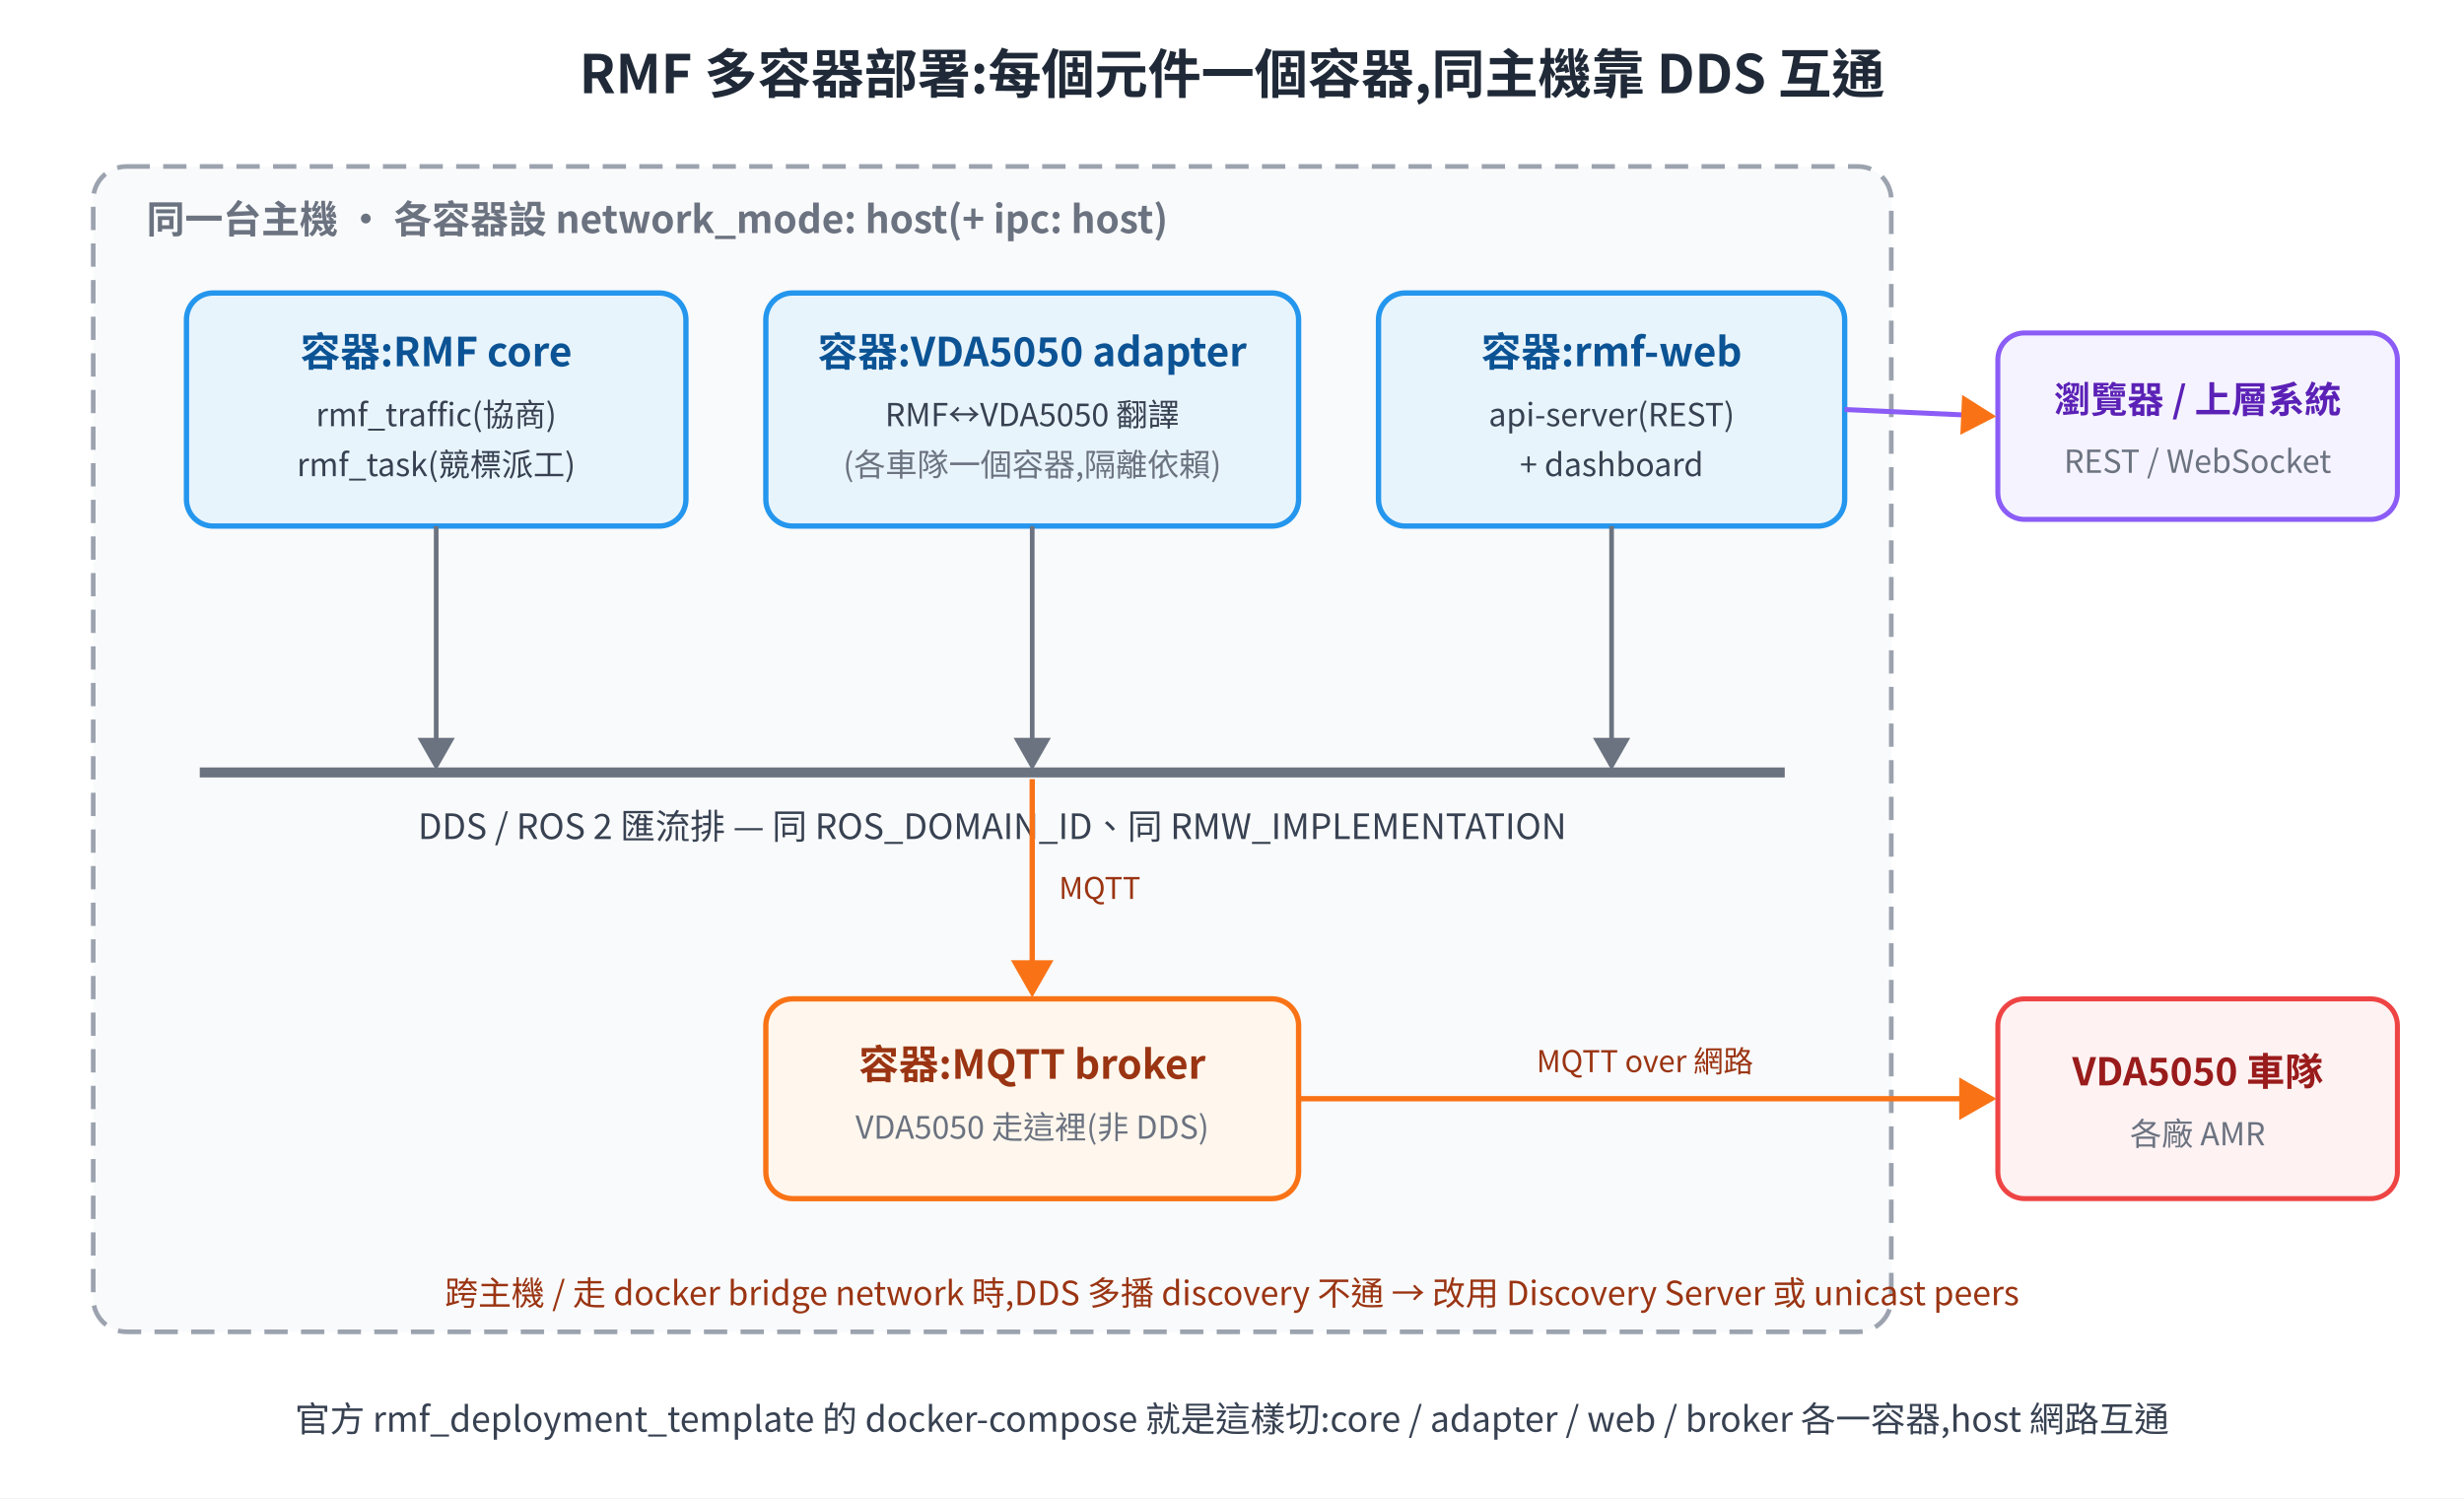
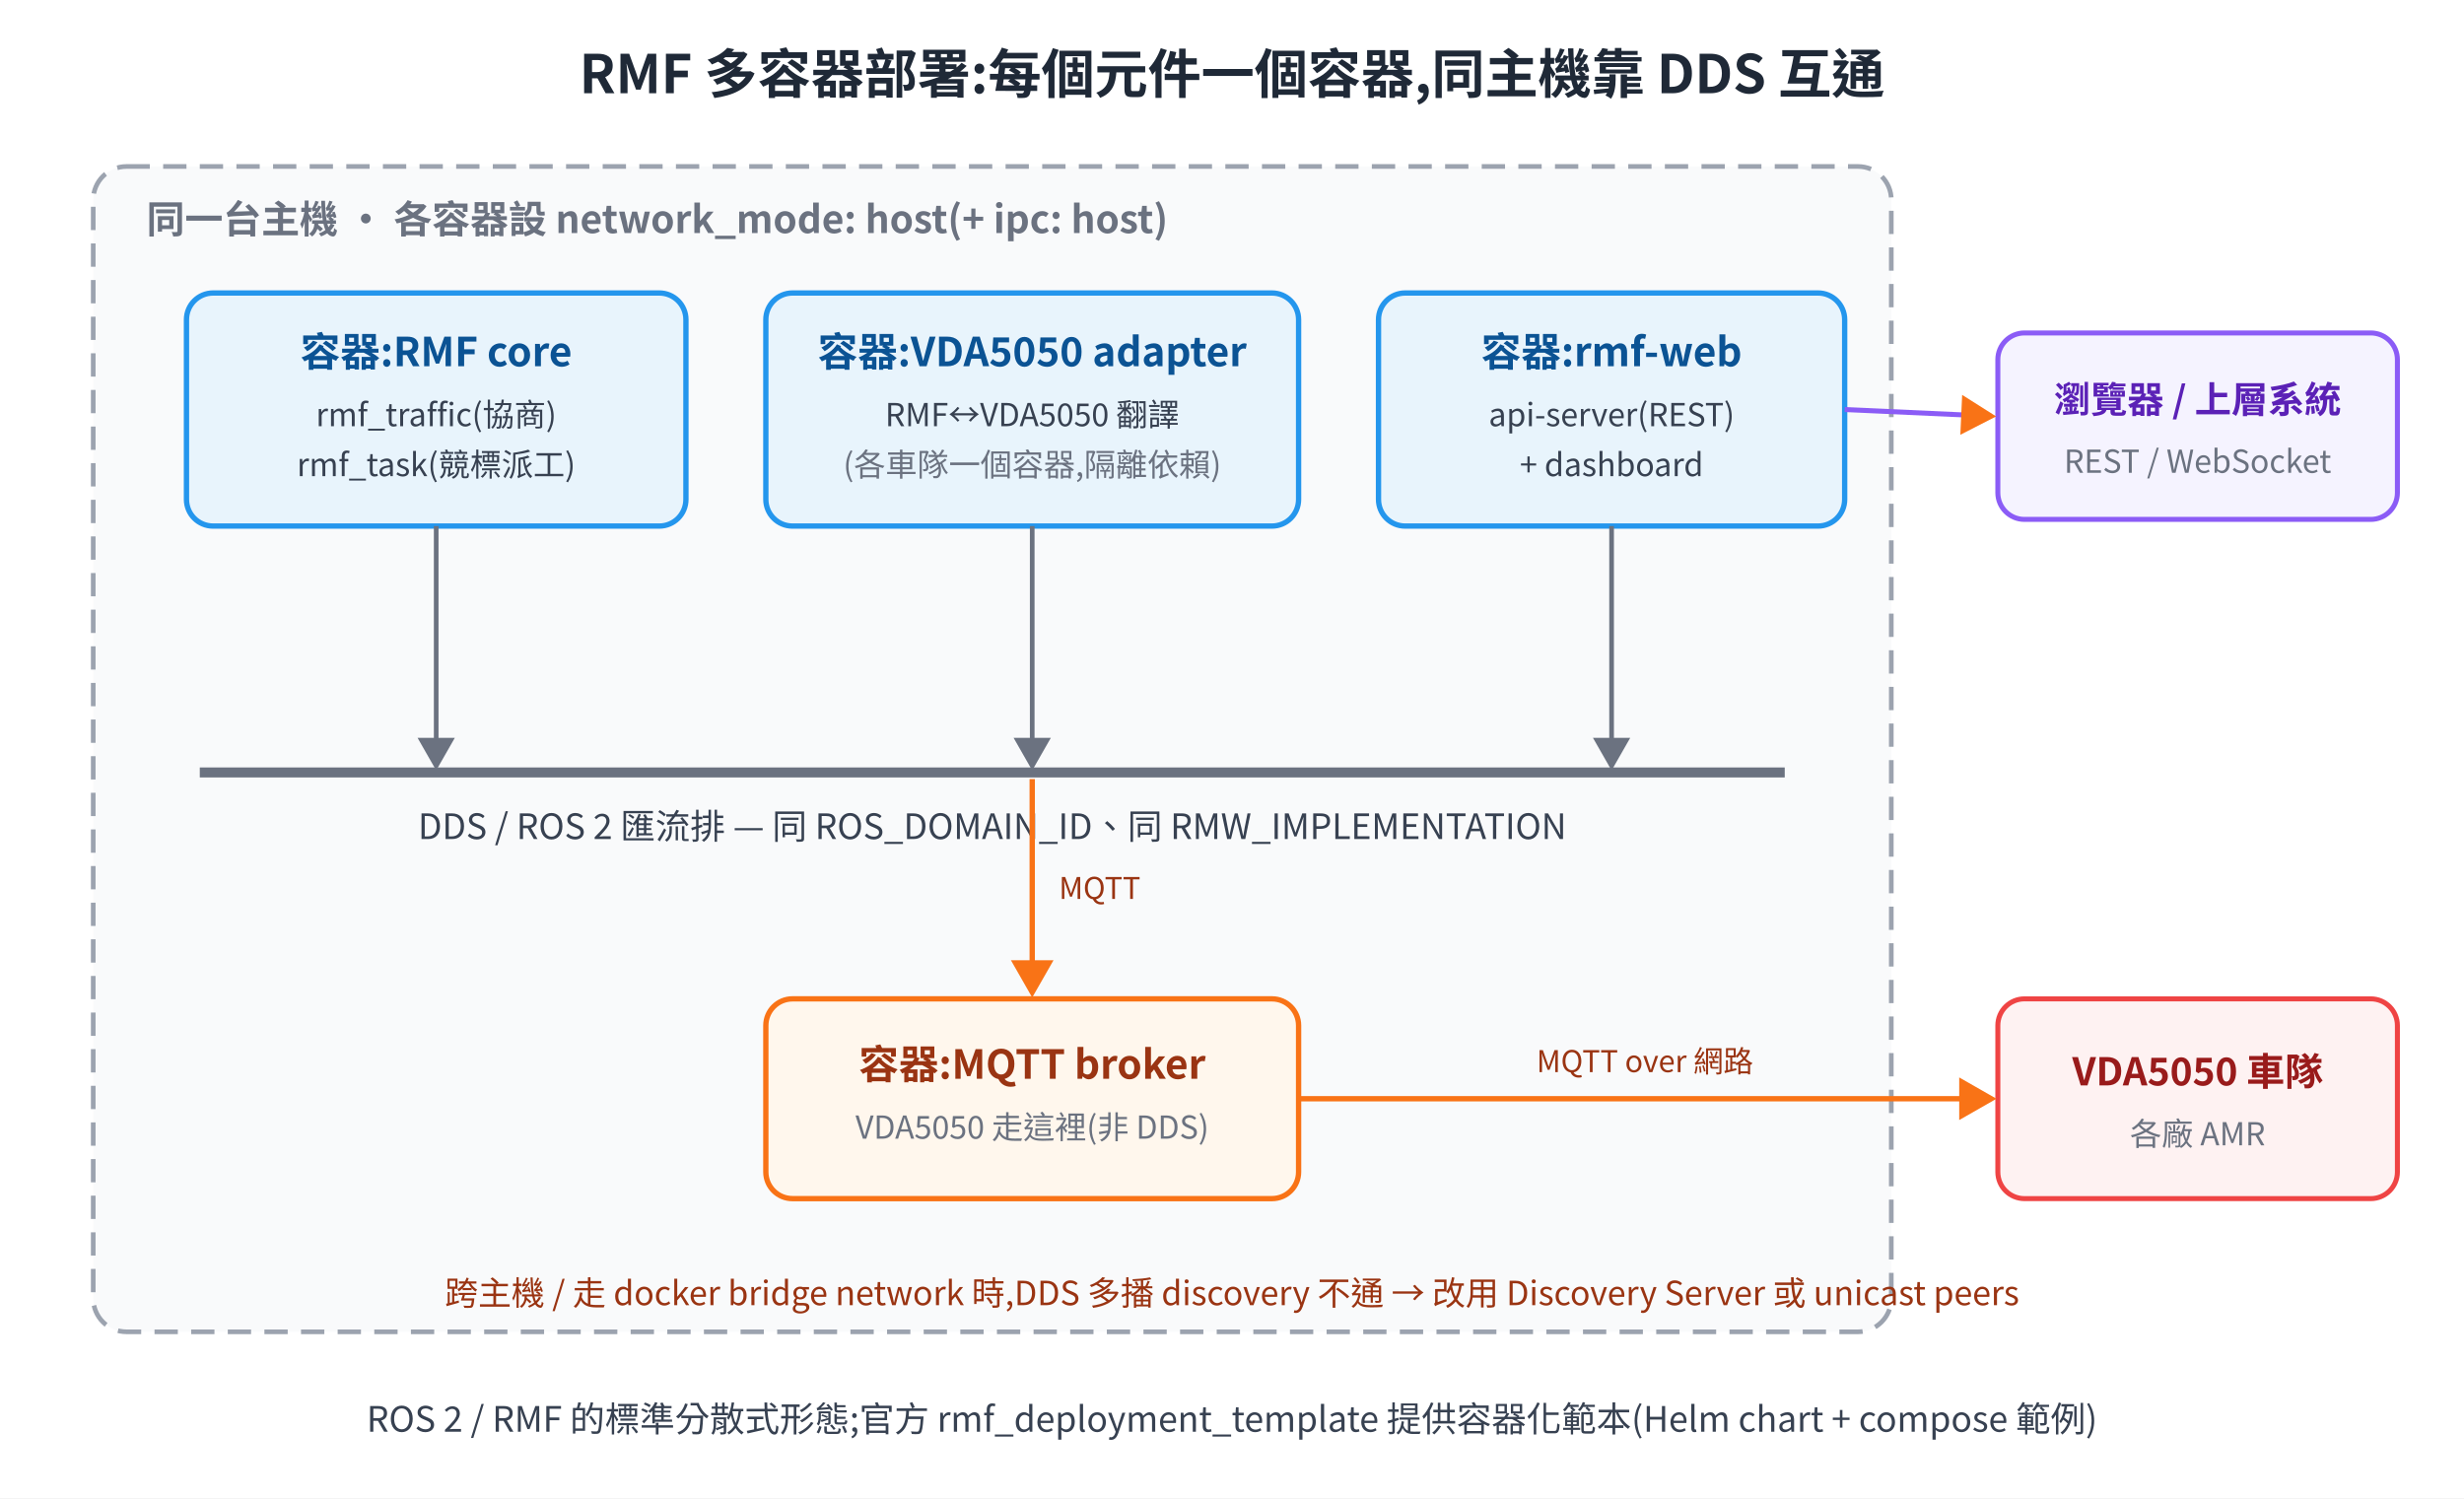
<svg xmlns="http://www.w3.org/2000/svg" viewBox="0 0 740 450" font-family="'Noto Sans CJK TC','PingFang TC','Microsoft JhengHei',sans-serif">
  <defs>
    <marker id="mc-d" markerWidth="9" markerHeight="9" refX="6" refY="4" orient="auto">
      <path d="M0,0 L7,4 L0,8 Z" fill="#6B7280" />
    </marker>
    <marker id="mc-o" markerWidth="9" markerHeight="9" refX="6" refY="4" orient="auto">
      <path d="M0,0 L7,4 L0,8 Z" fill="#F97316" />
    </marker>
  </defs>
  <rect width="740" height="450" fill="#ffffff" />
  <text x="370" y="28" text-anchor="middle" font-size="16" font-weight="700" fill="#1F2937">RMF 多容器部署:每個元件一個容器,同主機靠 DDS 互通</text>
  <rect x="28" y="50" width="540" height="350" rx="10" fill="#F9FAFB" stroke="#9CA3AF" stroke-width="1.4" stroke-dasharray="7,4" />
  <text x="44" y="70" font-size="11.5" font-weight="700" fill="#6B7280">同一台主機 · 各容器設 network_mode: host(+ ipc: host)</text>
  <line x1="60" y1="232" x2="536" y2="232" stroke="#6B7280" stroke-width="3" />
  <text x="298" y="252" text-anchor="middle" font-size="10.5" fill="#374151">DDS / ROS 2 匯流排 — 同 ROS_DOMAIN_ID、同 RMW_IMPLEMENTATION</text>
  <rect x="56" y="88" width="150" height="70" rx="8" fill="#E8F4FC" stroke="#2496ED" stroke-width="1.6" />
  <text x="131" y="110" text-anchor="middle" font-size="12" font-weight="700" fill="#0B5394">容器:RMF core</text>
  <text x="131" y="128" text-anchor="middle" font-size="9.5" fill="#374151">rmf_traffic(協商)</text>
  <text x="131" y="143" text-anchor="middle" font-size="9.5" fill="#374151">rmf_task(競標派工)</text>
  <line x1="131" y1="158" x2="131" y2="230" stroke="#6B7280" stroke-width="1.4" marker-end="url(#mc-d)" />
  <rect x="230" y="88" width="160" height="70" rx="8" fill="#E8F4FC" stroke="#2496ED" stroke-width="1.6" />
  <text x="310" y="110" text-anchor="middle" font-size="12" font-weight="700" fill="#0B5394">容器:VDA5050 adapter</text>
  <text x="310" y="128" text-anchor="middle" font-size="9.5" fill="#374151">RMF↔VDA5050 翻譯</text>
  <text x="310" y="143" text-anchor="middle" font-size="9.5" fill="#6B7280">(各車隊一個容器,隔離依賴)</text>
  <line x1="310" y1="158" x2="310" y2="230" stroke="#6B7280" stroke-width="1.4" marker-end="url(#mc-d)" />
  <rect x="414" y="88" width="140" height="70" rx="8" fill="#E8F4FC" stroke="#2496ED" stroke-width="1.6" />
  <text x="484" y="110" text-anchor="middle" font-size="12" font-weight="700" fill="#0B5394">容器:rmf-web</text>
  <text x="484" y="128" text-anchor="middle" font-size="9.5" fill="#374151">api-server(REST)</text>
  <text x="484" y="143" text-anchor="middle" font-size="9.5" fill="#374151">+ dashboard</text>
  <line x1="484" y1="158" x2="484" y2="230" stroke="#6B7280" stroke-width="1.4" marker-end="url(#mc-d)" />
  <rect x="230" y="300" width="160" height="60" rx="8" fill="#FFF7ED" stroke="#F97316" stroke-width="1.6" />
  <text x="310" y="324" text-anchor="middle" font-size="12" font-weight="700" fill="#9A3412">容器:MQTT broker</text>
  <text x="310" y="342" text-anchor="middle" font-size="9.5" fill="#6B7280">VDA5050 走這裡(非 DDS)</text>
  <line x1="310" y1="234" x2="310" y2="298" stroke="#F97316" stroke-width="1.6" marker-end="url(#mc-o)" />
  <text x="318" y="270" font-size="9" fill="#9A3412">MQTT</text>
  <rect x="600" y="300" width="120" height="60" rx="8" fill="#FEF2F2" stroke="#EF4444" stroke-width="1.5" />
  <text x="660" y="326" text-anchor="middle" font-size="11.5" font-weight="700" fill="#991B1B">VDA5050 車隊</text>
  <text x="660" y="344" text-anchor="middle" font-size="9.5" fill="#6B7280">各廠 AMR</text>
  <line x1="390" y1="330" x2="598" y2="330" stroke="#F97316" stroke-width="1.6" marker-end="url(#mc-o)" />
  <text x="494" y="322" text-anchor="middle" font-size="9" fill="#9A3412">MQTT over 網路</text>
  <rect x="600" y="100" width="120" height="56" rx="8" fill="#F5F3FF" stroke="#8B5CF6" stroke-width="1.5" />
  <text x="660" y="124" text-anchor="middle" font-size="11" font-weight="700" fill="#5B21B6">瀏覽器 / 上層系統</text>
  <text x="660" y="142" text-anchor="middle" font-size="9.5" fill="#6B7280">REST / WebSocket</text>
  <line x1="554" y1="123" x2="598" y2="125" stroke="#8B5CF6" stroke-width="1.5" marker-end="url(#mc-o)" />
  <text x="370" y="392" text-anchor="middle" font-size="10" fill="#9A3412">跨主機 / 走 docker bridge network 時,DDS 多播 discovery 不通 → 改用 Discovery Server 或 unicast peers</text>
-   <text x="370" y="430" text-anchor="middle" font-size="10.5" fill="#374151">官方 rmf_deployment_template 的 docker-compose 就是這樣切:core / adapter / web / broker 各一容器,host 網路互通</text>
+   <text x="370" y="430" text-anchor="middle" font-size="10.5" fill="#374151">ROS 2 / RMF 的標準分散式形態;官方 rmf_deployment_template 提供容器化範本(Helm chart + compose 範例)</text>
</svg>
